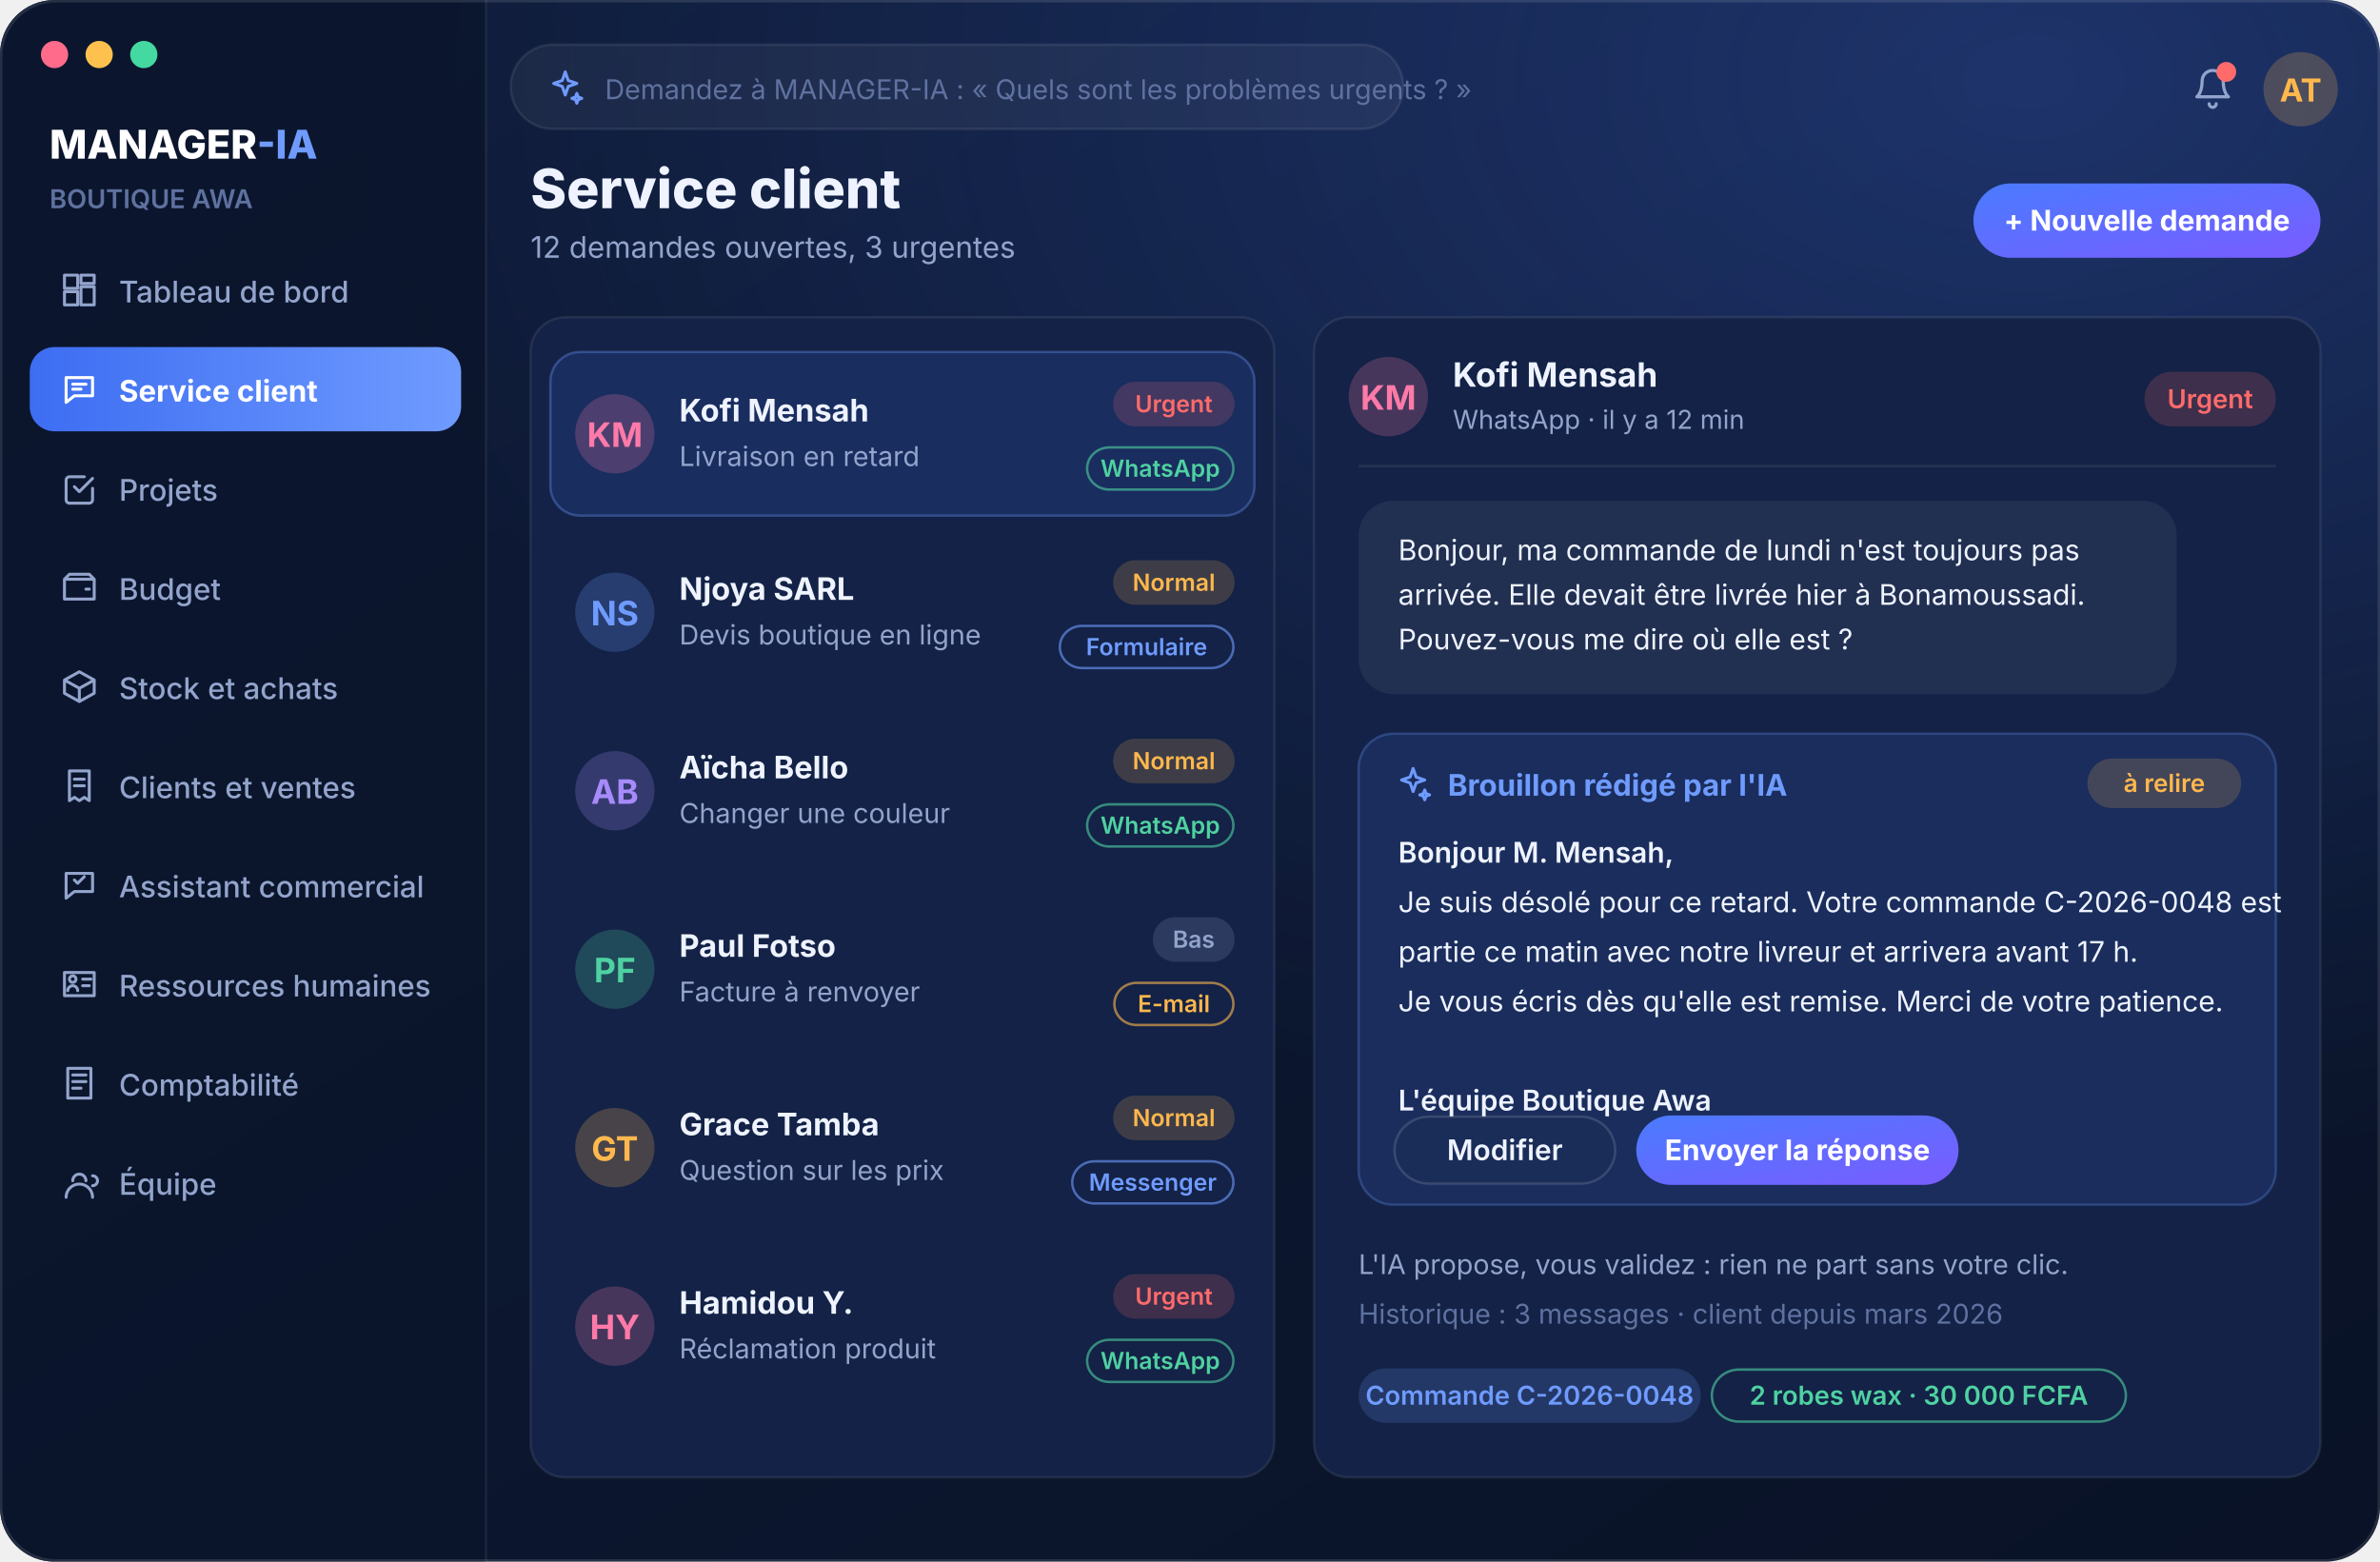
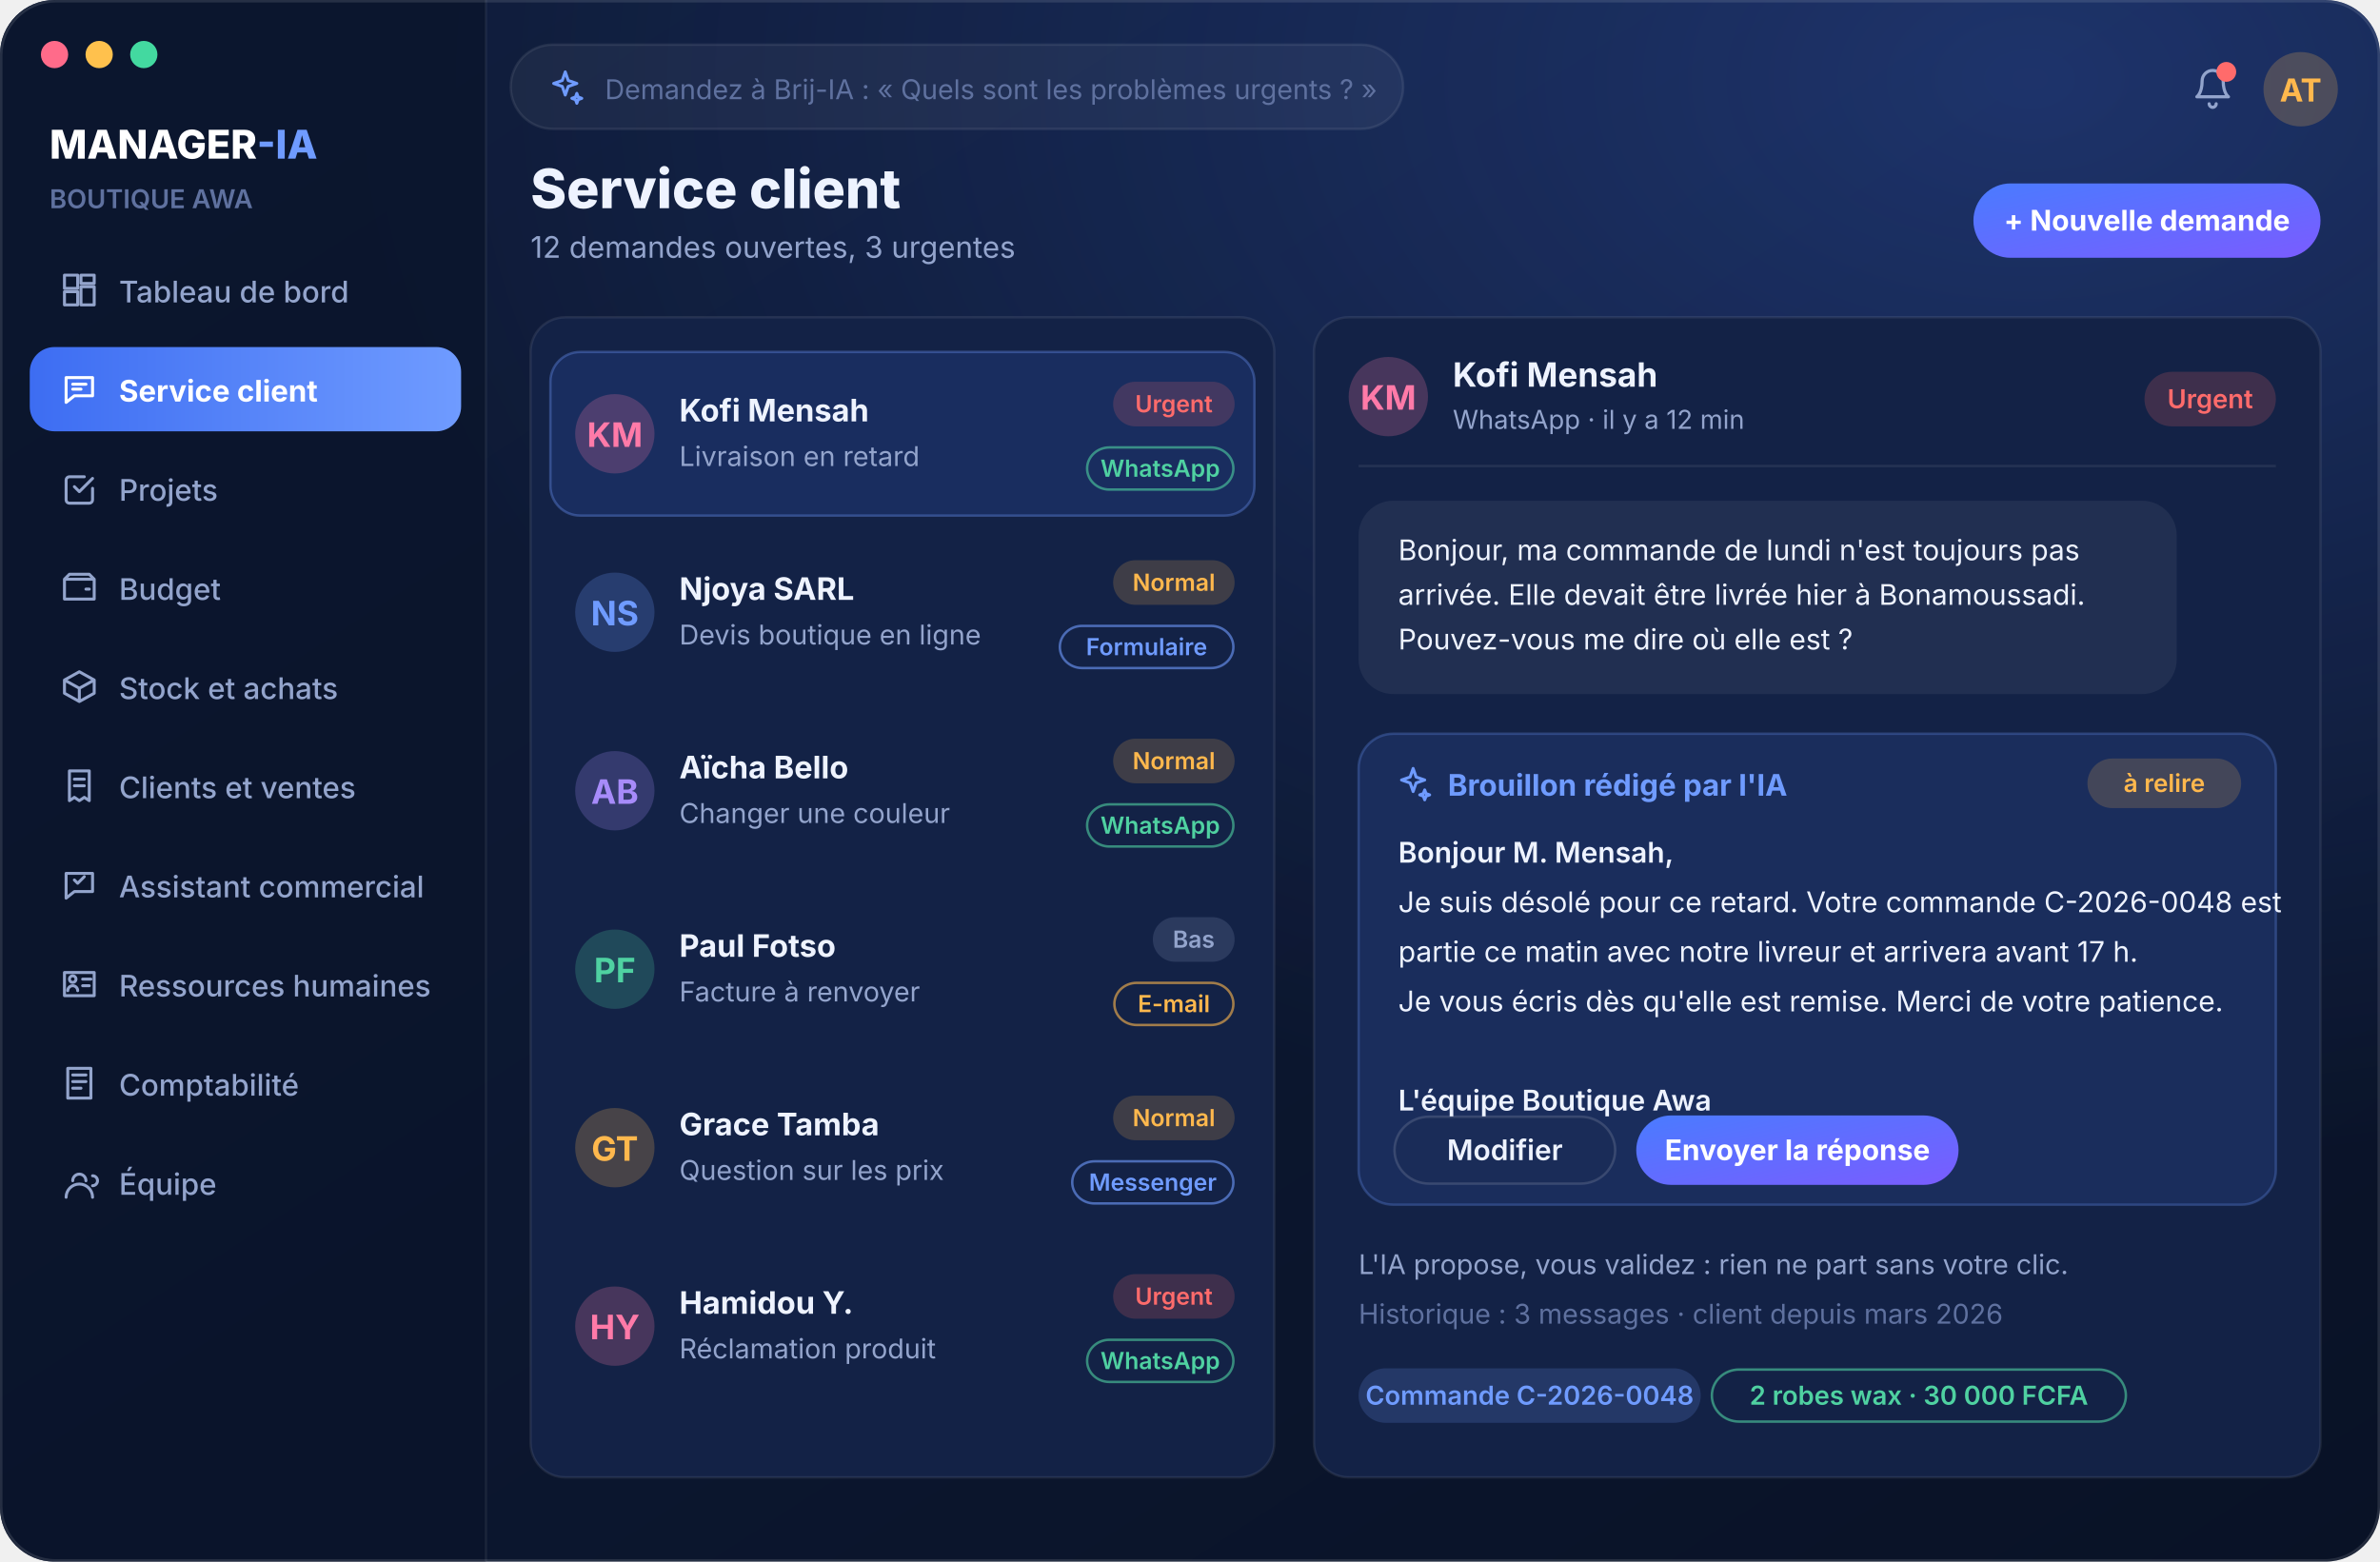
<svg xmlns="http://www.w3.org/2000/svg" viewBox="0 0 960 630" font-family="Inter,'Segoe UI',system-ui,-apple-system,Roboto,Arial,sans-serif" role="img">
  <defs>
    <linearGradient id="gBg" x1="0" y1="0" x2="1" y2="1">
      <stop offset="0" stop-color="#0f1c3a" />
      <stop offset="1" stop-color="#091226" />
    </linearGradient>
    <linearGradient id="gSide" x1="0" y1="0" x2="1" y2="0">
      <stop offset="0" stop-color="#3d6df2" />
      <stop offset="1" stop-color="#6f9bff" />
    </linearGradient>
    <linearGradient id="gBtn" x1="0" y1="0" x2="1" y2="1">
      <stop offset="0" stop-color="#4a7bff" />
      <stop offset="1" stop-color="#7a5cff" />
    </linearGradient>
    <linearGradient id="g1" x1="0" y1="0" x2="0" y2="1">
      <stop offset="0" stop-color="#4fd1a1" stop-opacity=".38" />
      <stop offset="1" stop-color="#4fd1a1" stop-opacity="0" />
    </linearGradient>
    <linearGradient id="g2" x1="0" y1="0" x2="0" y2="1">
      <stop offset="0" stop-color="#6f9bff" stop-opacity=".4" />
      <stop offset="1" stop-color="#6f9bff" stop-opacity="0" />
    </linearGradient>
    <radialGradient id="gGlow" cx=".85" cy=".05" r=".7">
      <stop offset="0" stop-color="#4a7bff" stop-opacity=".28" />
      <stop offset="1" stop-color="#4a7bff" stop-opacity="0" />
    </radialGradient>
    <clipPath id="win">
      <rect x="0" y="0" width="960" height="630" rx="22" />
    </clipPath>
  </defs>
  <g clip-path="url(#win)">
    <rect width="960" height="630" fill="url(#gBg)" />
    <rect width="960" height="630" fill="url(#gGlow)" />
    <rect x="0" y="0" width="196" height="630" fill="#0a1329" opacity=".72" />
    <line x1="196" y1="0" x2="196" y2="630" stroke="#ffffff10" />
    <circle cx="22" cy="22" r="5.5" fill="#ff6b8a" />
    <circle cx="40" cy="22" r="5.5" fill="#ffc14d" />
    <circle cx="58" cy="22" r="5.5" fill="#43d9a0" />
    <text x="20" y="64" font-size="16" font-weight="800" fill="#fff">MANAGER<tspan fill="#6f9bff">-IA</tspan>
    </text>
    <text x="20" y="84" font-size="10.5" fill="#5f719f" font-weight="600">BOUTIQUE AWA</text>
    <path d="M3 3h8v8H3zM13 3h8v5h-8zM13 10h8v11h-8zM3 13h8v8H3z" transform="translate(24 109) scale(0.6666667)" fill="none" stroke="#93a4cc" stroke-width="1.8" stroke-linecap="round" stroke-linejoin="round" />
    <text x="48" y="122" font-size="12" font-weight="500" fill="#93a4cc" text-anchor="start">Tableau de bord</text>
    <rect x="12" y="140" width="174" height="34" rx="10" fill="url(#gSide)" />
    <path d="M4 5h16v11H9l-5 4zM8 9h8M8 12h5" transform="translate(24 149) scale(0.6666667)" fill="none" stroke="#ffffff" stroke-width="1.8" stroke-linecap="round" stroke-linejoin="round" />
    <text x="48" y="162" font-size="12" font-weight="700" fill="#ffffff" text-anchor="start">Service client</text>
    <path d="M9 11l3 3 8-8M20 12v7a2 2 0 01-2 2H6a2 2 0 01-2-2V7a2 2 0 012-2h9" transform="translate(24 189) scale(0.6666667)" fill="none" stroke="#93a4cc" stroke-width="1.8" stroke-linecap="round" stroke-linejoin="round" />
    <text x="48" y="202" font-size="12" font-weight="500" fill="#93a4cc" text-anchor="start">Projets</text>
    <path d="M3 7h18v12H3zM3 7l3-3h12l3 3M16 13h2" transform="translate(24 229) scale(0.6666667)" fill="none" stroke="#93a4cc" stroke-width="1.8" stroke-linecap="round" stroke-linejoin="round" />
    <text x="48" y="242" font-size="12" font-weight="500" fill="#93a4cc" text-anchor="start">Budget</text>
    <path d="M21 8l-9-5-9 5v8l9 5 9-5zM3 8l9 5 9-5M12 13v8" transform="translate(24 269) scale(0.6666667)" fill="none" stroke="#93a4cc" stroke-width="1.8" stroke-linecap="round" stroke-linejoin="round" />
    <text x="48" y="282" font-size="12" font-weight="500" fill="#93a4cc" text-anchor="start">Stock et achats</text>
    <path d="M6 3h12v18l-3-2-3 2-3-2-3 2zM9 8h6M9 12h6" transform="translate(24 309) scale(0.6666667)" fill="none" stroke="#93a4cc" stroke-width="1.8" stroke-linecap="round" stroke-linejoin="round" />
    <text x="48" y="322" font-size="12" font-weight="500" fill="#93a4cc" text-anchor="start">Clients et ventes</text>
    <path d="M4 5h16v11H9l-5 4zM9 9l2 2 4-4" transform="translate(24 349) scale(0.6666667)" fill="none" stroke="#93a4cc" stroke-width="1.8" stroke-linecap="round" stroke-linejoin="round" />
    <text x="48" y="362" font-size="12" font-weight="500" fill="#93a4cc" text-anchor="start">Assistant commercial</text>
    <path d="M3 5h18v14H3zM8 11a2 2 0 100-4 2 2 0 000 4zM5 16a3 3 0 016 0M14 9h5M14 13h4" transform="translate(24 389) scale(0.6666667)" fill="none" stroke="#93a4cc" stroke-width="1.8" stroke-linecap="round" stroke-linejoin="round" />
    <text x="48" y="402" font-size="12" font-weight="500" fill="#93a4cc" text-anchor="start">Ressources humaines</text>
    <path d="M5 3h14v18H5zM8 7h8M8 11h8M8 15h5" transform="translate(24 429) scale(0.6666667)" fill="none" stroke="#93a4cc" stroke-width="1.8" stroke-linecap="round" stroke-linejoin="round" />
    <text x="48" y="442" font-size="12" font-weight="500" fill="#93a4cc" text-anchor="start">Comptabilité</text>
    <path d="M16 11a4 4 0 10-8 0M4 21a8 8 0 0116 0M20 8a3 3 0 010 6" transform="translate(24 469) scale(0.6666667)" fill="none" stroke="#93a4cc" stroke-width="1.8" stroke-linecap="round" stroke-linejoin="round" />
    <text x="48" y="482" font-size="12" font-weight="500" fill="#93a4cc" text-anchor="start">Équipe</text>
    <rect x="206" y="18" width="360" height="34" rx="17" fill="#ffffff0d" stroke="#ffffff14" />
    <path d="M12 3l1.8 5.2L19 10l-5.2 1.8L12 17l-1.8-5.2L5 10l5.2-1.8zM19 16l.8 2.2L22 19l-2.2.8L19 22l-.8-2.2L16 19l2.2-.8z" transform="translate(220 27) scale(0.6666667)" fill="none" stroke="#6f9bff" stroke-width="1.8" stroke-linecap="round" stroke-linejoin="round" />
-     <text x="244" y="40" font-size="11" font-weight="400" fill="#5f719f" text-anchor="start">Demandez à MANAGER-IA : « Quels sont les problèmes urgents ? »</text>
+     <text x="244" y="40" font-size="11" font-weight="400" fill="#5f719f" text-anchor="start">Demandez à Brij-IA : « Quels sont les problèmes urgents ? »</text>
    <path d="M6 8a6 6 0 1112 0c0 7 3 9 3 9H3s3-2 3-9M10 21a2 2 0 004 0" transform="translate(884 27) scale(0.7083333)" fill="none" stroke="#93a4cc" stroke-width="1.8" stroke-linecap="round" stroke-linejoin="round" />
    <circle cx="898" cy="29" r="4" fill="#ff6b6b" />
    <circle cx="928" cy="36" r="15" fill="#ffb84d" opacity=".22" />
    <text x="928" y="40.95" font-size="12.75" font-weight="700" fill="#ffb84d" text-anchor="middle">AT</text>
    <text x="214" y="84" font-size="22" font-weight="800" fill="#eef3ff" text-anchor="start">Service client</text>
    <text x="214" y="104" font-size="12" font-weight="400" fill="#93a4cc" text-anchor="start">12 demandes ouvertes, 3 urgentes</text>
    <rect x="796" y="74" width="140" height="30" rx="15.0" fill="url(#gBtn)" />
    <text x="866.0" y="93.025" font-size="11.5" font-weight="700" fill="#fff" text-anchor="middle">+ Nouvelle demande</text>
    <rect x="214" y="128" width="300" height="468" rx="14" fill="#132246" stroke="#ffffff14" />
    <rect x="222" y="142" width="284" height="66" rx="12" fill="#4a7bff22" stroke="#6f9bff55" />
    <circle cx="248" cy="175" r="16" fill="#ff7aa8" opacity=".22" />
    <text x="248" y="180.28" font-size="13.6" font-weight="700" fill="#ff7aa8" text-anchor="middle">KM</text>
    <text x="274" y="170" font-size="12.5" font-weight="700" fill="#eef3ff" text-anchor="start">Kofi Mensah</text>
    <text x="274" y="188" font-size="11" font-weight="400" fill="#93a4cc" text-anchor="start">Livraison en retard</text>
    <rect x="449" y="154" width="49" height="18" rx="9.0" fill="#ff6b6b" opacity="0.18" />
    <text x="473.5" y="166.325" font-size="9.5" font-weight="600" fill="#ff6b6b" text-anchor="middle">Urgent</text>
    <rect x="438" y="180" width="60" height="18" rx="9.0" fill="#4fd1a1" opacity="0" />
    <rect x="438.5" y="180.5" width="59" height="17" rx="9.0" fill="none" stroke="#4fd1a1" opacity=".6" />
    <text x="468.0" y="192.325" font-size="9.5" font-weight="600" fill="#4fd1a1" text-anchor="middle">WhatsApp</text>
    <circle cx="248" cy="247" r="16" fill="#6f9bff" opacity=".22" />
    <text x="248" y="252.28" font-size="13.6" font-weight="700" fill="#6f9bff" text-anchor="middle">NS</text>
    <text x="274" y="242" font-size="12.5" font-weight="700" fill="#eef3ff" text-anchor="start">Njoya SARL</text>
    <text x="274" y="260" font-size="11" font-weight="400" fill="#93a4cc" text-anchor="start">Devis boutique en ligne</text>
    <rect x="449" y="226" width="49" height="18" rx="9.0" fill="#ffb84d" opacity="0.18" />
    <text x="473.5" y="238.325" font-size="9.5" font-weight="600" fill="#ffb84d" text-anchor="middle">Normal</text>
    <rect x="427" y="252" width="71" height="18" rx="9.0" fill="#6f9bff" opacity="0" />
    <rect x="427.5" y="252.5" width="70" height="17" rx="9.0" fill="none" stroke="#6f9bff" opacity=".6" />
    <text x="462.5" y="264.325" font-size="9.5" font-weight="600" fill="#6f9bff" text-anchor="middle">Formulaire</text>
    <circle cx="248" cy="319" r="16" fill="#a78bfa" opacity=".22" />
    <text x="248" y="324.28" font-size="13.6" font-weight="700" fill="#a78bfa" text-anchor="middle">AB</text>
    <text x="274" y="314" font-size="12.5" font-weight="700" fill="#eef3ff" text-anchor="start">Aïcha Bello</text>
    <text x="274" y="332" font-size="11" font-weight="400" fill="#93a4cc" text-anchor="start">Changer une couleur</text>
    <rect x="449" y="298" width="49" height="18" rx="9.0" fill="#ffb84d" opacity="0.18" />
    <text x="473.5" y="310.325" font-size="9.5" font-weight="600" fill="#ffb84d" text-anchor="middle">Normal</text>
    <rect x="438" y="324" width="60" height="18" rx="9.0" fill="#4fd1a1" opacity="0" />
    <rect x="438.5" y="324.5" width="59" height="17" rx="9.0" fill="none" stroke="#4fd1a1" opacity=".6" />
    <text x="468.0" y="336.325" font-size="9.5" font-weight="600" fill="#4fd1a1" text-anchor="middle">WhatsApp</text>
    <circle cx="248" cy="391" r="16" fill="#4fd1a1" opacity=".22" />
    <text x="248" y="396.28" font-size="13.6" font-weight="700" fill="#4fd1a1" text-anchor="middle">PF</text>
    <text x="274" y="386" font-size="12.5" font-weight="700" fill="#eef3ff" text-anchor="start">Paul Fotso</text>
    <text x="274" y="404" font-size="11" font-weight="400" fill="#93a4cc" text-anchor="start">Facture à renvoyer</text>
    <rect x="465" y="370" width="33" height="18" rx="9.0" fill="#93a4cc" opacity="0.18" />
    <text x="481.5" y="382.325" font-size="9.5" font-weight="600" fill="#93a4cc" text-anchor="middle">Bas</text>
    <rect x="449" y="396" width="49" height="18" rx="9.0" fill="#ffb84d" opacity="0" />
    <rect x="449.5" y="396.5" width="48" height="17" rx="9.0" fill="none" stroke="#ffb84d" opacity=".6" />
    <text x="473.5" y="408.325" font-size="9.5" font-weight="600" fill="#ffb84d" text-anchor="middle">E-mail</text>
    <circle cx="248" cy="463" r="16" fill="#ffb84d" opacity=".22" />
    <text x="248" y="468.28" font-size="13.6" font-weight="700" fill="#ffb84d" text-anchor="middle">GT</text>
    <text x="274" y="458" font-size="12.5" font-weight="700" fill="#eef3ff" text-anchor="start">Grace Tamba</text>
    <text x="274" y="476" font-size="11" font-weight="400" fill="#93a4cc" text-anchor="start">Question sur les prix</text>
    <rect x="449" y="442" width="49" height="18" rx="9.0" fill="#ffb84d" opacity="0.18" />
    <text x="473.5" y="454.325" font-size="9.5" font-weight="600" fill="#ffb84d" text-anchor="middle">Normal</text>
    <rect x="432" y="468" width="66" height="18" rx="9.0" fill="#6f9bff" opacity="0" />
    <rect x="432.5" y="468.5" width="65" height="17" rx="9.0" fill="none" stroke="#6f9bff" opacity=".6" />
    <text x="465.0" y="480.325" font-size="9.5" font-weight="600" fill="#6f9bff" text-anchor="middle">Messenger</text>
    <circle cx="248" cy="535" r="16" fill="#ff7aa8" opacity=".22" />
    <text x="248" y="540.28" font-size="13.6" font-weight="700" fill="#ff7aa8" text-anchor="middle">HY</text>
    <text x="274" y="530" font-size="12.5" font-weight="700" fill="#eef3ff" text-anchor="start">Hamidou Y.</text>
    <text x="274" y="548" font-size="11" font-weight="400" fill="#93a4cc" text-anchor="start">Réclamation produit</text>
    <rect x="449" y="514" width="49" height="18" rx="9.0" fill="#ff6b6b" opacity="0.18" />
    <text x="473.5" y="526.325" font-size="9.5" font-weight="600" fill="#ff6b6b" text-anchor="middle">Urgent</text>
    <rect x="438" y="540" width="60" height="18" rx="9.0" fill="#4fd1a1" opacity="0" />
    <rect x="438.5" y="540.5" width="59" height="17" rx="9.0" fill="none" stroke="#4fd1a1" opacity=".6" />
    <text x="468.0" y="552.325" font-size="9.5" font-weight="600" fill="#4fd1a1" text-anchor="middle">WhatsApp</text>
    <rect x="530" y="128" width="406" height="468" rx="14" fill="#132246" stroke="#ffffff14" />
    <circle cx="560" cy="160" r="16" fill="#ff7aa8" opacity=".22" />
    <text x="560" y="165.28" font-size="13.6" font-weight="700" fill="#ff7aa8" text-anchor="middle">KM</text>
    <text x="586" y="156" font-size="13.5" font-weight="700" fill="#eef3ff" text-anchor="start">Kofi Mensah</text>
    <text x="586" y="173" font-size="10.5" font-weight="400" fill="#93a4cc" text-anchor="start">WhatsApp · il y a 12 min</text>
    <rect x="865" y="150" width="53" height="22" rx="11.0" fill="#ff6b6b" opacity="0.18" />
    <text x="891.5" y="164.675" font-size="10.5" font-weight="600" fill="#ff6b6b" text-anchor="middle">Urgent</text>
    <line x1="548" y1="188" x2="918" y2="188" stroke="#ffffff12" />
    <rect x="548" y="202" width="330" height="78" rx="14" fill="#ffffff0f" />
    <text x="564" y="226" font-size="11.5" font-weight="400" fill="#eef3ff" text-anchor="start">Bonjour, ma commande de lundi n'est toujours pas</text>
    <text x="564" y="244" font-size="11.5" font-weight="400" fill="#eef3ff" text-anchor="start">arrivée. Elle devait être livrée hier à Bonamoussadi.</text>
    <text x="564" y="262" font-size="11.5" font-weight="400" fill="#eef3ff" text-anchor="start">Pouvez-vous me dire où elle est ?</text>
    <rect x="548" y="296" width="370" height="190" rx="14" fill="#4a7bff1f" stroke="#6f9bff44" />
    <path d="M12 3l1.8 5.2L19 10l-5.2 1.8L12 17l-1.8-5.2L5 10l5.2-1.8zM19 16l.8 2.2L22 19l-2.2.8L19 22l-.8-2.2L16 19l2.2-.8z" transform="translate(562 308) scale(0.6666667)" fill="none" stroke="#6f9bff" stroke-width="1.8" stroke-linecap="round" stroke-linejoin="round" />
    <text x="584" y="321" font-size="12" font-weight="700" fill="#6f9bff" text-anchor="start">Brouillon rédigé par l'IA</text>
    <rect x="842" y="306" width="62" height="20" rx="10.0" fill="#ffb84d" opacity="0.18" />
    <text x="873.0" y="319.5" font-size="10" font-weight="600" fill="#ffb84d" text-anchor="middle">à relire</text>
    <text x="564" y="348" font-size="11.5" font-weight="600" fill="#eef3ff" text-anchor="start">Bonjour M. Mensah,</text>
    <text x="564" y="368" font-size="11.5" font-weight="400" fill="#eef3ff" text-anchor="start">Je suis désolé pour ce retard. Votre commande C-2026-0048 est</text>
    <text x="564" y="388" font-size="11.5" font-weight="400" fill="#eef3ff" text-anchor="start">partie ce matin avec notre livreur et arrivera avant 17 h.</text>
    <text x="564" y="408" font-size="11.5" font-weight="400" fill="#eef3ff" text-anchor="start">Je vous écris dès qu'elle est remise. Merci de votre patience.</text>
    <text x="564" y="428" font-size="11.5" font-weight="400" fill="#eef3ff" text-anchor="start" />
    <text x="564" y="448" font-size="11.5" font-weight="600" fill="#eef3ff" text-anchor="start">L'équipe Boutique Awa</text>
    <rect x="562.5" y="450.5" width="89" height="27" rx="14.0" fill="#1a2c58" stroke="#ffffff22" />
    <text x="607.0" y="468.025" font-size="11.5" font-weight="600" fill="#eef3ff" text-anchor="middle">Modifier</text>
    <rect x="660" y="450" width="130" height="28" rx="14.0" fill="url(#gBtn)" />
    <text x="725.0" y="468.025" font-size="11.5" font-weight="700" fill="#fff" text-anchor="middle">Envoyer la réponse</text>
    <text x="548" y="514" font-size="11" font-weight="400" fill="#93a4cc" text-anchor="start">L'IA propose, vous validez : rien ne part sans votre clic.</text>
    <text x="548" y="534" font-size="11" font-weight="400" fill="#5f719f" text-anchor="start">Historique : 3 messages · client depuis mars 2026</text>
    <rect x="548" y="552" width="138" height="22" rx="11.0" fill="#6f9bff" opacity="0.18" />
    <text x="617.0" y="566.675" font-size="10.5" font-weight="600" fill="#6f9bff" text-anchor="middle">Commande C-2026-0048</text>
    <rect x="690" y="552" width="168" height="22" rx="11.0" fill="#4fd1a1" opacity="0" />
    <rect x="690.5" y="552.5" width="167" height="21" rx="11.0" fill="none" stroke="#4fd1a1" opacity=".6" />
    <text x="774.0" y="566.675" font-size="10.5" font-weight="600" fill="#4fd1a1" text-anchor="middle">2 robes wax · 30 000 FCFA</text>
  </g>
  <rect x=".5" y=".5" width="959" height="629" rx="22" fill="none" stroke="#ffffff1c" />
</svg>
